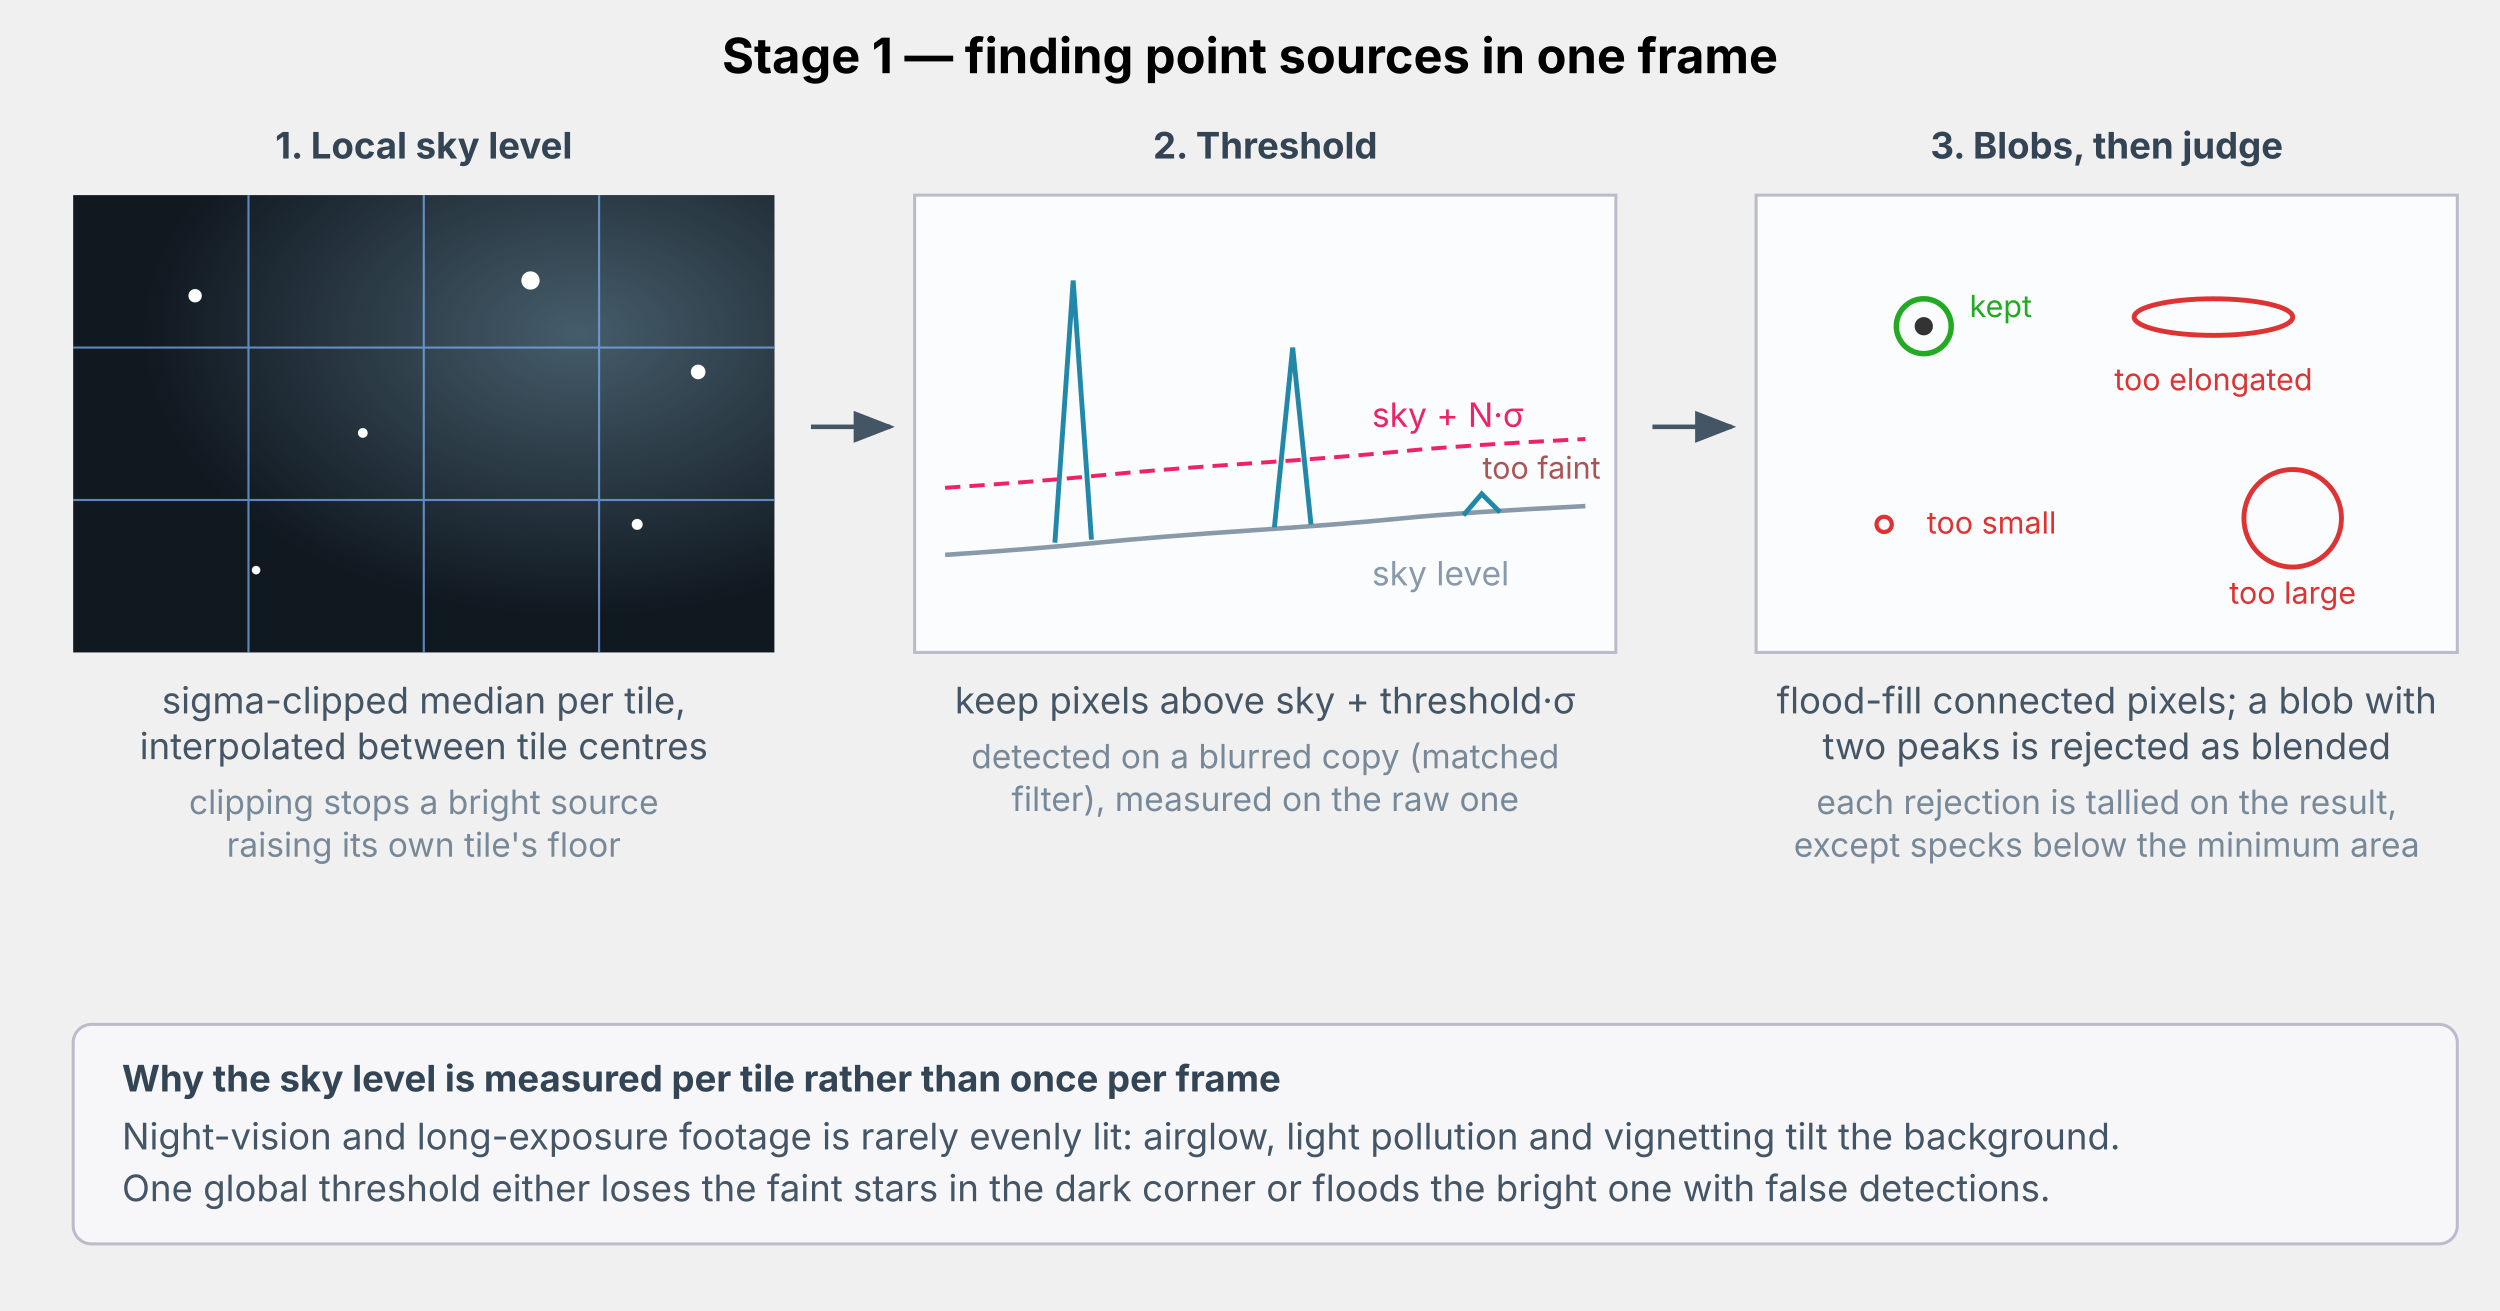
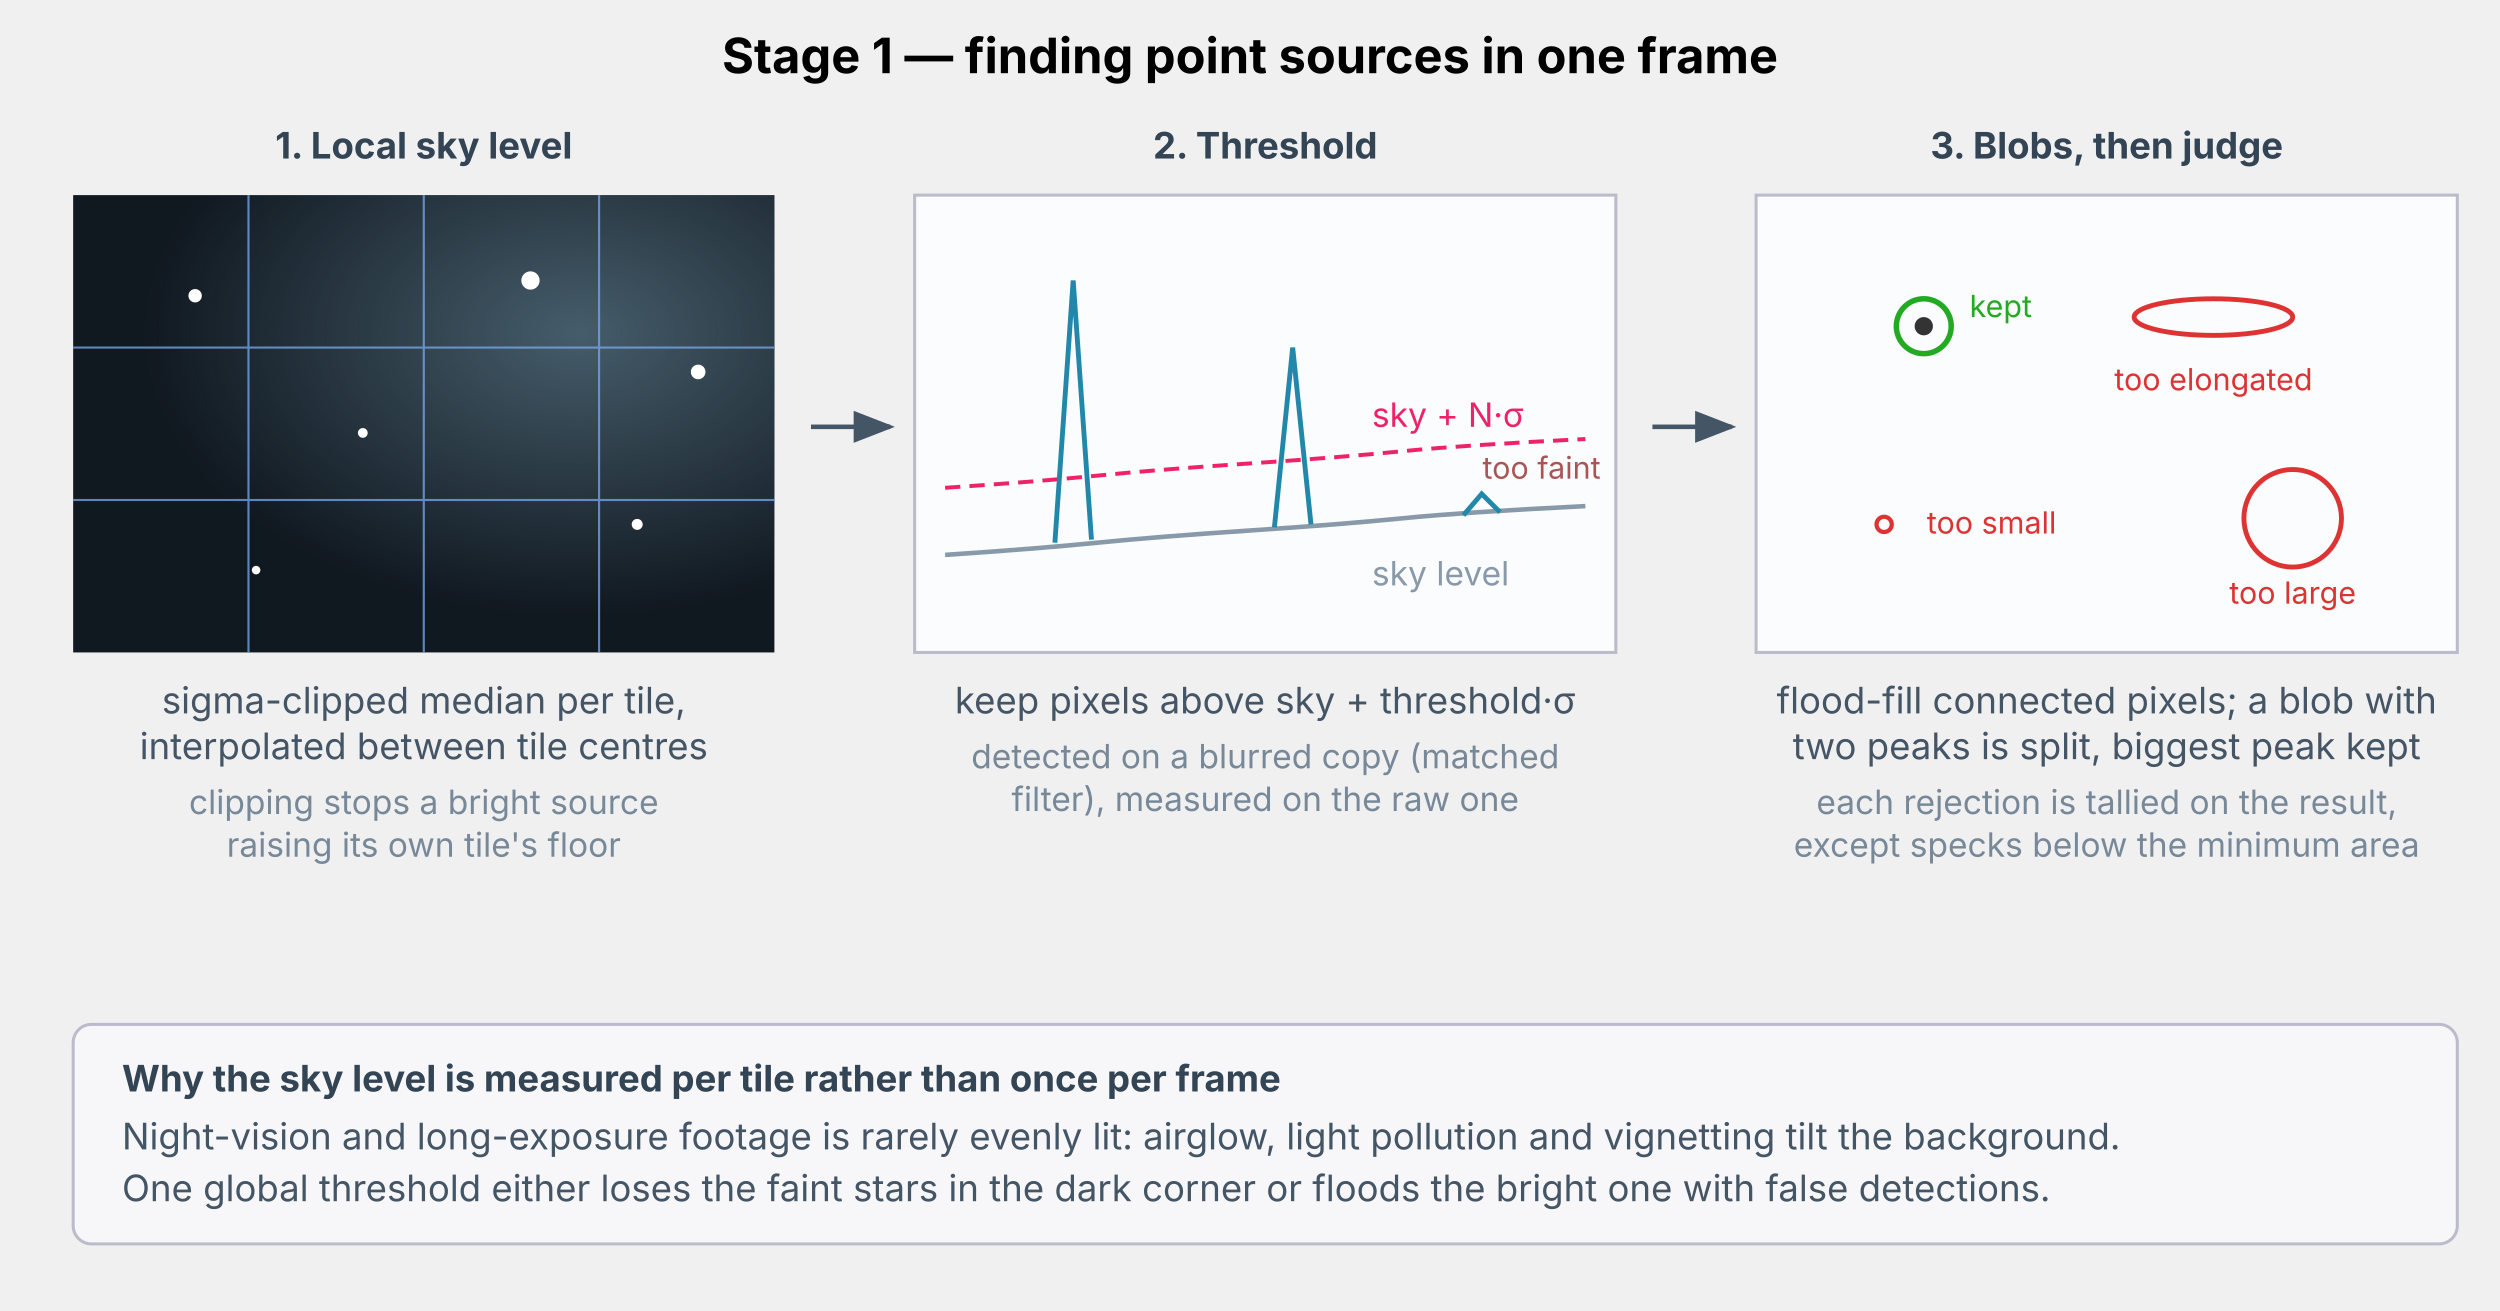
<svg xmlns="http://www.w3.org/2000/svg" viewBox="0 0 820 430" font-family="-apple-system, system-ui, sans-serif" font-size="12">
  <text x="410" y="24" text-anchor="middle" font-size="16" font-weight="700">Stage 1 — finding point sources in one frame</text>
  <defs>
    <marker id="d-arr" markerWidth="9" markerHeight="7" refX="8" refY="3.5" orient="auto">
      <polygon points="0 0, 9 3.5, 0 7" fill="#456" />
    </marker>
  </defs>
  <g transform="translate(24,52)">
    <text x="115" y="0" text-anchor="middle" font-weight="700" fill="#345">1. Local sky level</text>
    <rect x="0" y="12" width="230" height="150" fill="#101820" />
    <defs>
      <radialGradient id="glow" cx="72%" cy="30%" r="62%">
        <stop offset="0%" stop-color="#48606e" stop-opacity="0.95" />
        <stop offset="100%" stop-color="#48606e" stop-opacity="0" />
      </radialGradient>
    </defs>
    <rect x="0" y="12" width="230" height="150" fill="url(#glow)" />
    <g stroke="#7ae" stroke-width="0.7" opacity="0.75">
      <line x1="57.5" y1="12" x2="57.5" y2="162" />
      <line x1="115" y1="12" x2="115" y2="162" />
      <line x1="172.5" y1="12" x2="172.5" y2="162" />
      <line x1="0" y1="62" x2="230" y2="62" />
      <line x1="0" y1="112" x2="230" y2="112" />
    </g>
    <g fill="#fff">
      <circle cx="40" cy="45" r="2.2" />
      <circle cx="95" cy="90" r="1.6" />
      <circle cx="150" cy="40" r="3" />
      <circle cx="185" cy="120" r="1.8" />
      <circle cx="60" cy="135" r="1.4" />
      <circle cx="205" cy="70" r="2.4" />
    </g>
    <text x="115" y="182" text-anchor="middle" fill="#456">sigma-clipped median per tile,</text>
    <text x="115" y="197" text-anchor="middle" fill="#456">interpolated between tile centres</text>
    <text x="115" y="215" text-anchor="middle" fill="#789" font-size="11">clipping stops a bright source</text>
    <text x="115" y="229" text-anchor="middle" fill="#789" font-size="11">raising its own tile's floor</text>
  </g>
  <line x1="266" y1="140" x2="292" y2="140" stroke="#456" stroke-width="1.5" marker-end="url(#d-arr)" />
  <g transform="translate(300,52)">
    <text x="115" y="0" text-anchor="middle" font-weight="700" fill="#345">2. Threshold</text>
    <rect x="0" y="12" width="230" height="150" fill="#fbfcfe" stroke="#bbc" />
    <path d="M10 130 Q40 128 60 126 T110 122 T160 118 T220 114" stroke="#89a" stroke-width="1.5" fill="none" />
    <path d="M10 108 Q40 106 60 104 T110 100 T160 96 T220 92" stroke="#e26" stroke-width="1.3" fill="none" stroke-dasharray="5 3" />
    <path d="M46 126 L52 40 L58 125" stroke="#28a" stroke-width="1.6" fill="none" />
    <path d="M118 121 L124 62 L130 120" stroke="#28a" stroke-width="1.6" fill="none" />
    <path d="M180 117 L186 110 L192 116" stroke="#28a" stroke-width="1.6" fill="none" />
    <text x="150" y="88" fill="#e26" font-size="11">sky + N·σ</text>
    <text x="150" y="140" fill="#89a" font-size="11">sky level</text>
    <text x="225" y="105" text-anchor="end" fill="#a55" font-size="10">too faint</text>
    <text x="115" y="182" text-anchor="middle" fill="#456">keep pixels above sky + threshold·σ</text>
    <text x="115" y="200" text-anchor="middle" fill="#789" font-size="11">detected on a blurred copy (matched</text>
    <text x="115" y="214" text-anchor="middle" fill="#789" font-size="11">filter), measured on the raw one</text>
  </g>
  <line x1="542" y1="140" x2="568" y2="140" stroke="#456" stroke-width="1.5" marker-end="url(#d-arr)" />
  <g transform="translate(576,52)">
    <text x="115" y="0" text-anchor="middle" font-weight="700" fill="#345">3. Blobs, then judge</text>
    <rect x="0" y="12" width="230" height="150" fill="#fbfcfe" stroke="#bbc" />
    <circle cx="55" cy="55" r="9" fill="none" stroke="#2a2" stroke-width="1.8" />
    <circle cx="55" cy="55" r="3" fill="#333" />
    <text x="70" y="52" fill="#2a2" font-size="10">kept</text>
    <ellipse cx="150" cy="52" rx="26" ry="6" fill="none" stroke="#d33" stroke-width="1.6" />
    <text x="150" y="76" text-anchor="middle" fill="#d33" font-size="10">too elongated</text>
    <circle cx="42" cy="120" r="2.5" fill="none" stroke="#d33" stroke-width="1.4" />
    <text x="56" y="123" fill="#d33" font-size="10">too small</text>
    <circle cx="176" cy="118" r="16" fill="none" stroke="#d33" stroke-width="1.6" />
    <text x="176" y="146" text-anchor="middle" fill="#d33" font-size="10">too large</text>
    <text x="115" y="182" text-anchor="middle" fill="#456">flood-fill connected pixels; a blob with</text>
-     <text x="115" y="197" text-anchor="middle" fill="#456">two peaks is rejected as blended</text>
+     <text x="115" y="197" text-anchor="middle" fill="#456">two peaks is split, biggest peak kept</text>
    <text x="115" y="215" text-anchor="middle" fill="#789" font-size="11">each rejection is tallied on the result,</text>
    <text x="115" y="229" text-anchor="middle" fill="#789" font-size="11">except specks below the minimum area</text>
  </g>
  <g transform="translate(24,336)">
    <rect width="782" height="72" rx="6" fill="#f7f7f9" stroke="#bbc" />
    <text x="16" y="22" font-weight="700" fill="#345">Why the sky level is measured per tile rather than once per frame</text>
    <text x="16" y="41" fill="#456">Night-vision and long-exposure footage is rarely evenly lit: airglow, light pollution and vignetting tilt the background.</text>
    <text x="16" y="58" fill="#456">One global threshold either loses the faint stars in the dark corner or floods the bright one with false detections.</text>
  </g>
</svg>
